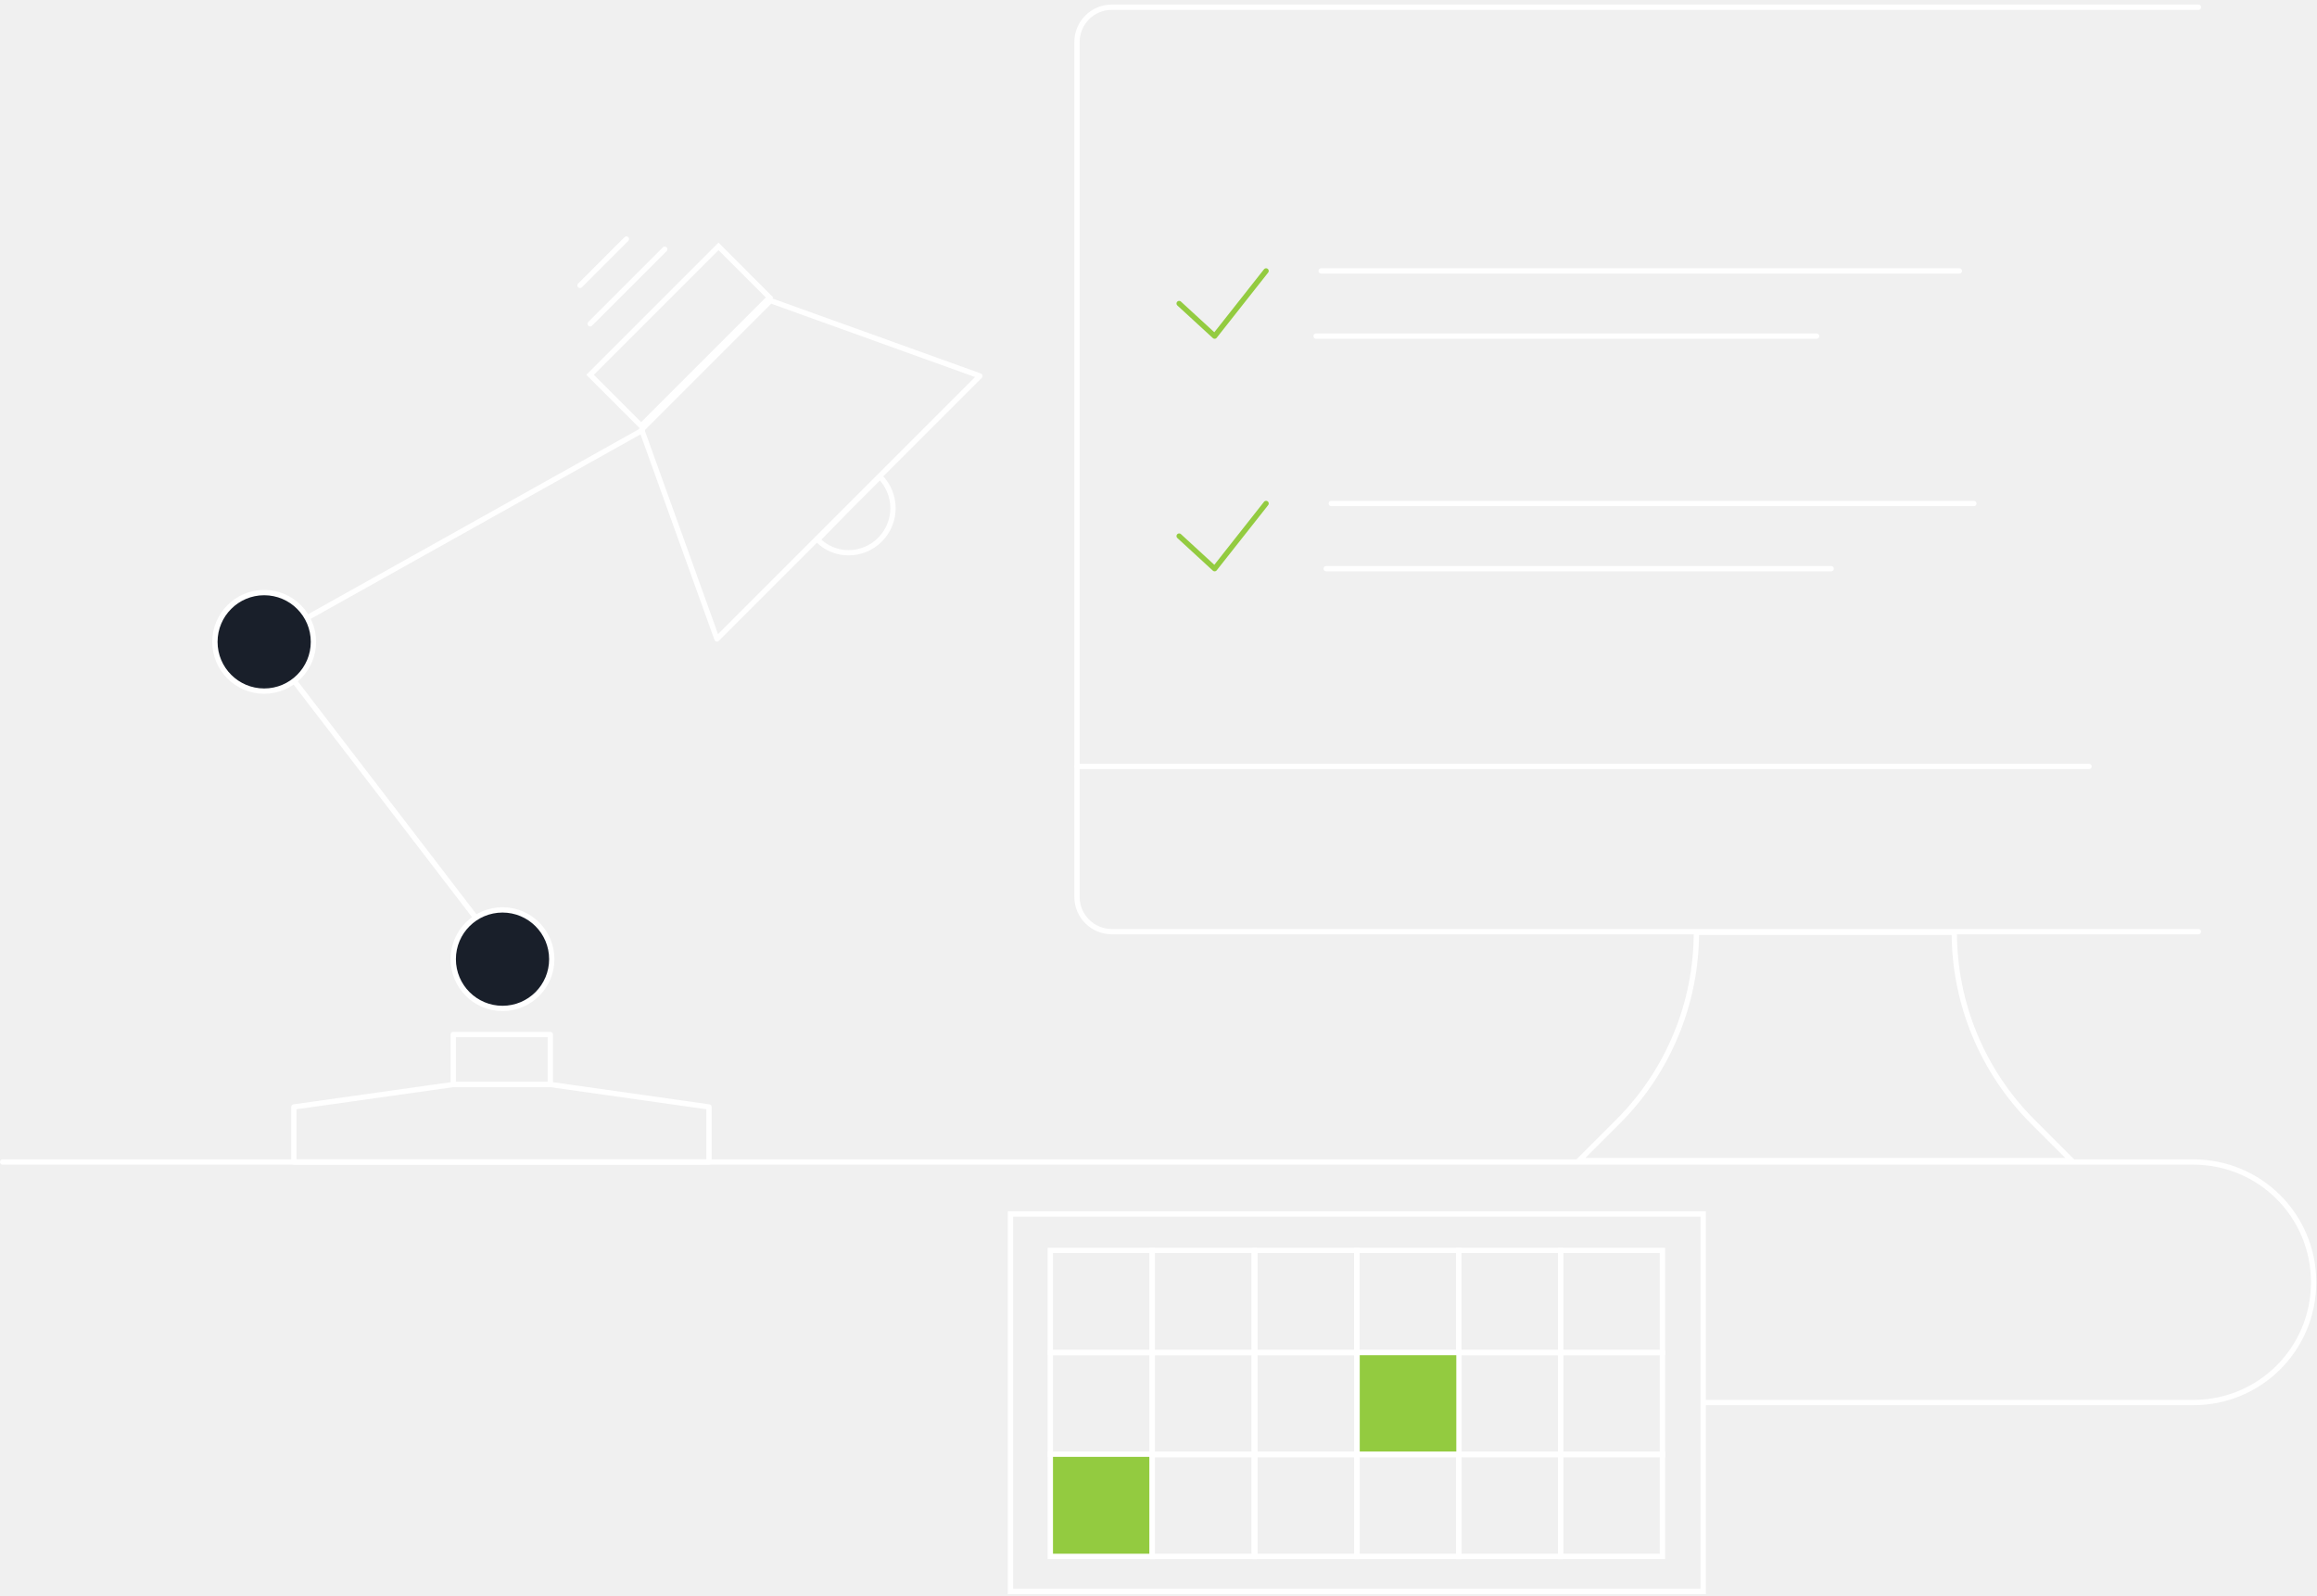
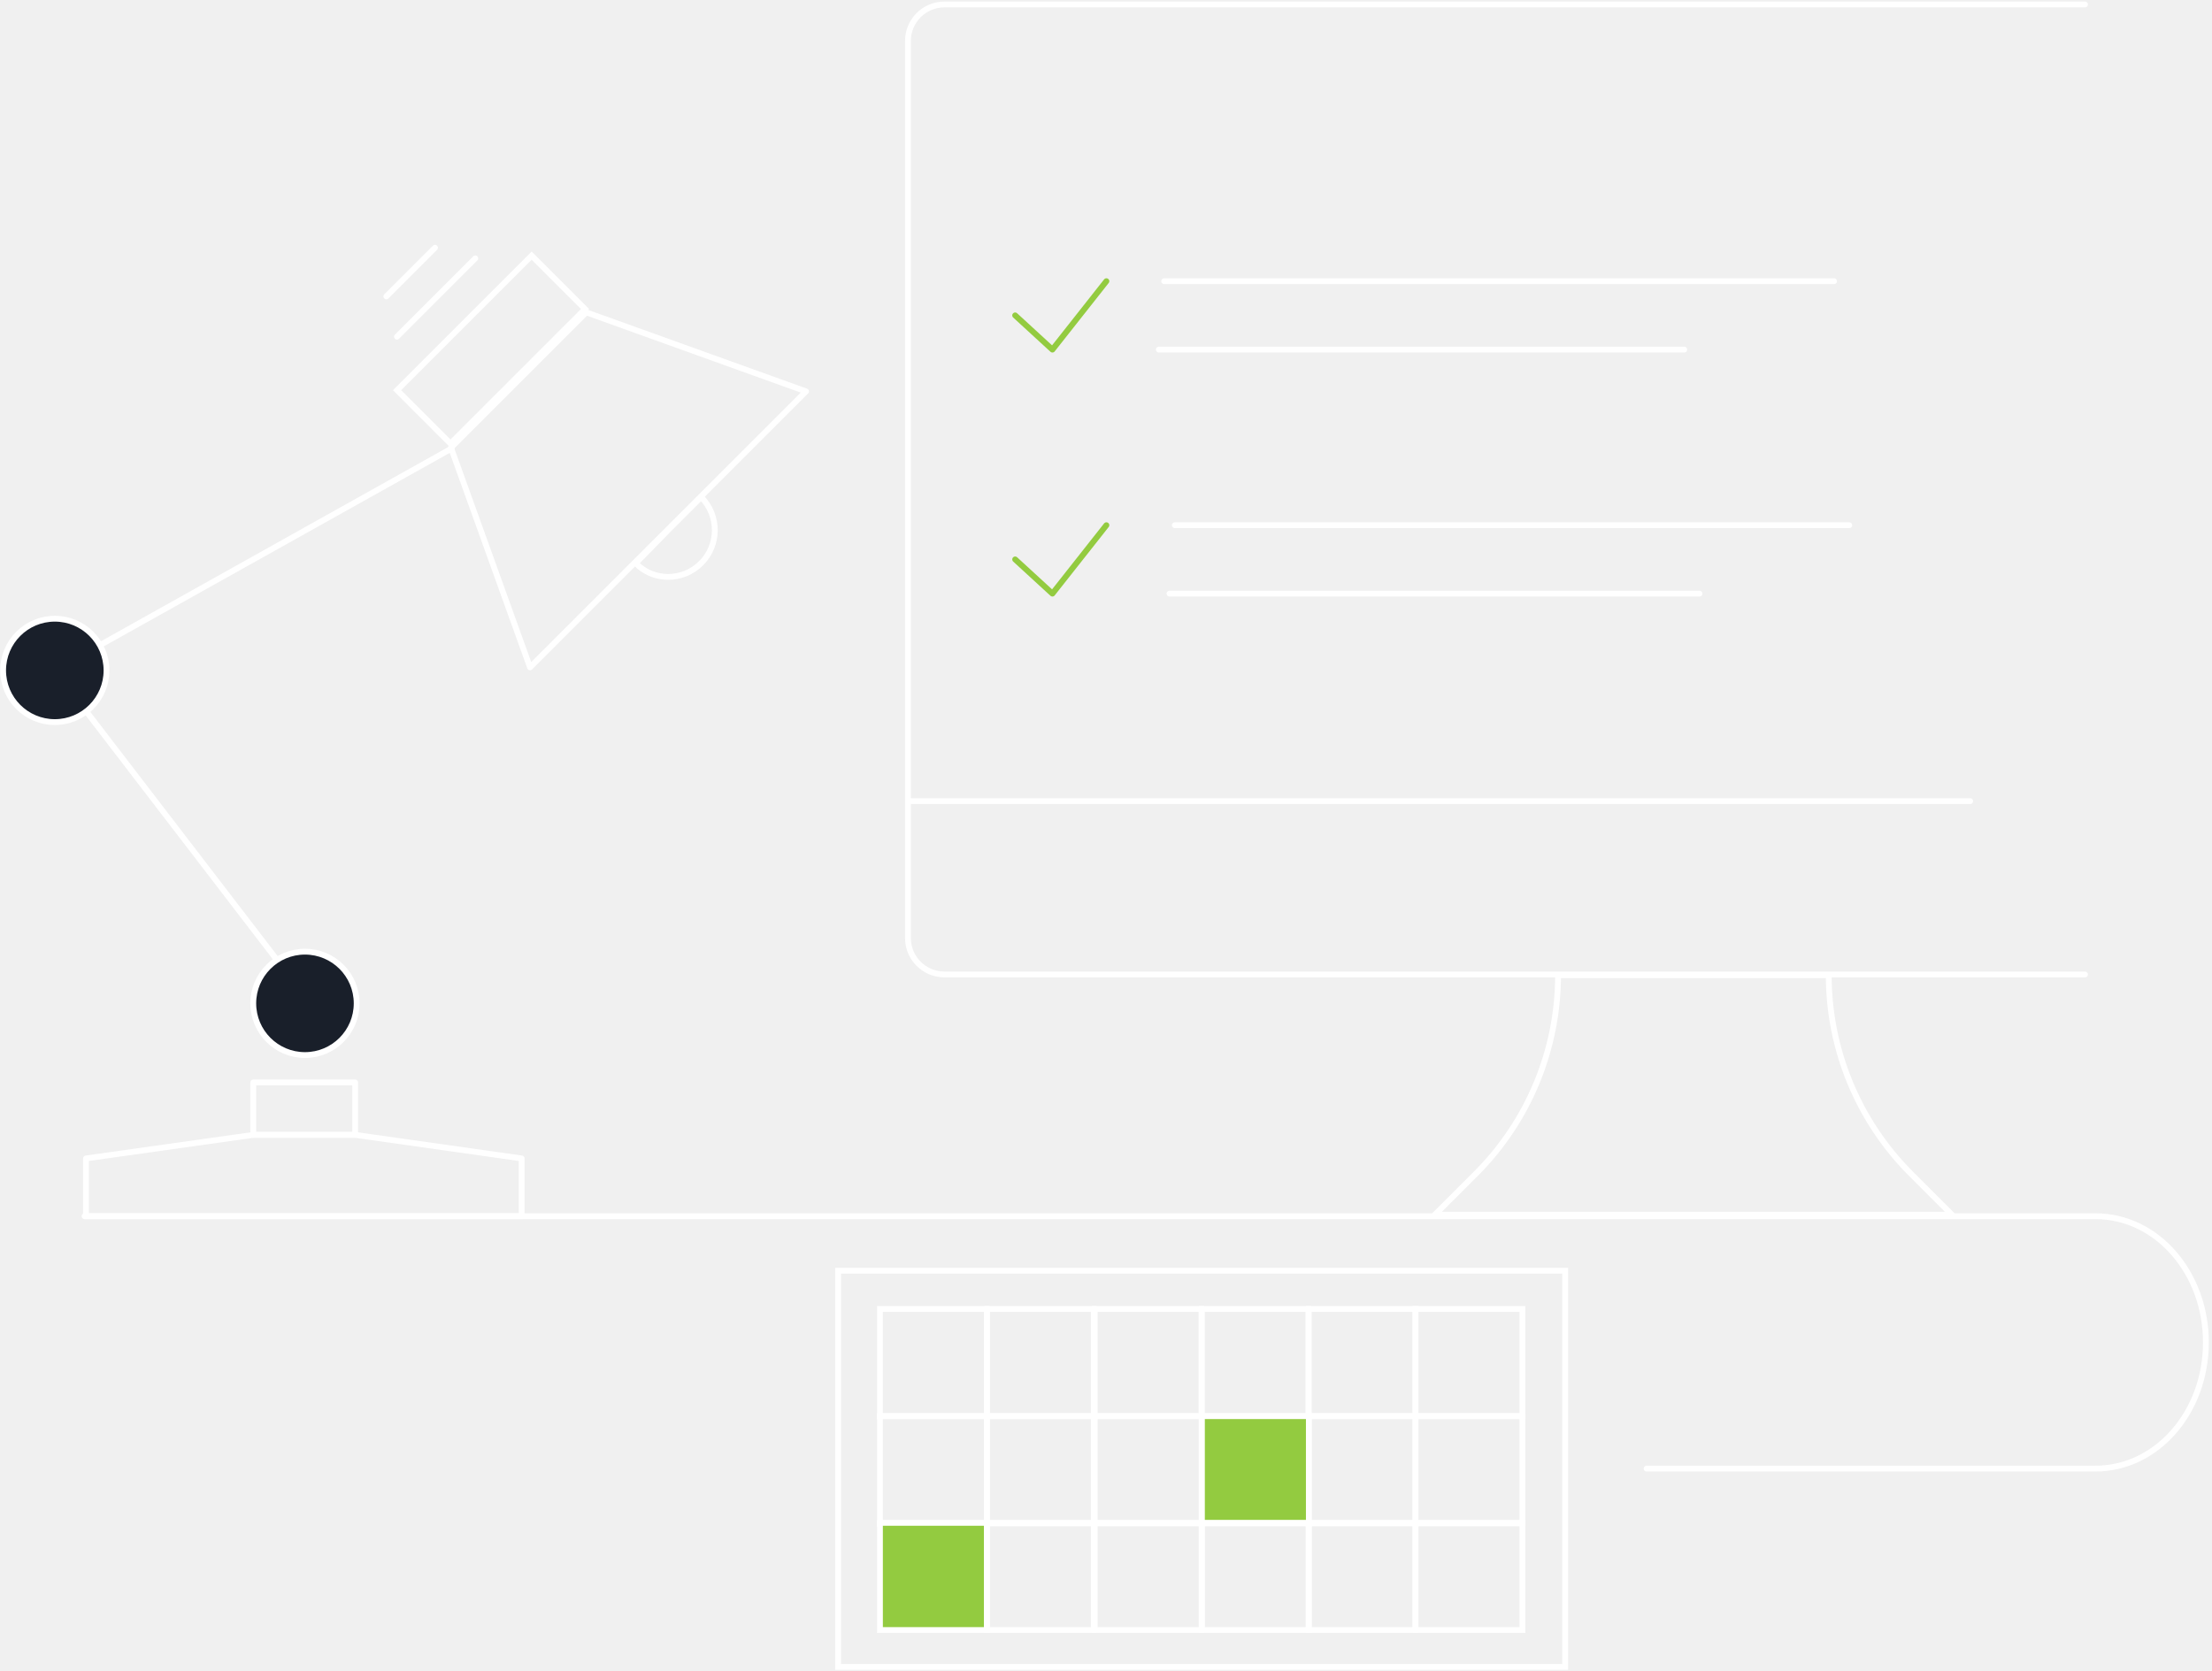
- <svg xmlns="http://www.w3.org/2000/svg" width="437" height="301" viewBox="0 0 437 301" fill="none">
-   <path d="M0.501 219.156H413.681C426.251 219.156 436.362 229.267 436.362 241.837C436.362 254.407 426.251 264.518 413.681 264.518H376.243H321.453" stroke="white" stroke-miterlimit="10" stroke-linecap="round" stroke-linejoin="round" />
-   <path d="M103.795 195.108H85.486V204.536H103.795V195.108Z" stroke="white" stroke-miterlimit="10" stroke-linecap="round" stroke-linejoin="round" />
-   <path d="M133.718 219.156H55.427V208.772L85.487 204.536H103.796L133.718 208.772V219.156Z" stroke="white" stroke-miterlimit="10" stroke-linecap="round" stroke-linejoin="round" />
-   <path d="M95.734 180.899L49.825 121.053L121.148 81.156" stroke="white" stroke-miterlimit="10" stroke-linecap="round" stroke-linejoin="round" />
-   <path d="M49.825 130.344C54.957 130.344 59.116 126.185 59.116 121.053C59.116 115.922 54.957 111.762 49.825 111.762C44.694 111.762 40.534 115.922 40.534 121.053C40.534 126.185 44.694 130.344 49.825 130.344Z" fill="#191F2A" stroke="white" stroke-miterlimit="10" stroke-linecap="round" stroke-linejoin="round" />
-   <path d="M94.777 190.19C99.909 190.19 104.068 186.03 104.068 180.899C104.068 175.767 99.909 171.608 94.777 171.608C89.646 171.608 85.486 175.767 85.486 180.899C85.486 186.03 89.646 190.19 94.777 190.19Z" fill="#191F2A" stroke="white" stroke-miterlimit="10" stroke-linecap="round" stroke-linejoin="round" />
-   <path d="M111.293 70.692L135.512 46.472L145.143 56.103L120.924 80.322L111.293 70.692Z" stroke="white" />
-   <path d="M145.332 56.699L121.011 81.019L135.221 120.506L184.819 70.908L145.332 56.699Z" stroke="white" stroke-miterlimit="10" stroke-linecap="round" stroke-linejoin="round" />
-   <path d="M160.089 95.776L165.964 89.901C169.243 93.18 169.243 98.509 165.964 101.788C162.685 105.067 157.356 105.067 154.213 101.788L160.089 95.776Z" stroke="white" stroke-miterlimit="10" stroke-linecap="round" stroke-linejoin="round" />
-   <path d="M111.31 61.071L125.383 46.998" stroke="white" stroke-miterlimit="10" stroke-linecap="round" stroke-linejoin="round" />
-   <path d="M109.397 53.829L118.142 45.085" stroke="white" stroke-miterlimit="10" stroke-linecap="round" stroke-linejoin="round" />
-   <path d="M414.637 1.362H209.687C205.997 1.362 203.128 4.368 203.128 7.92V169.148C203.128 172.837 206.134 175.706 209.687 175.706H414.637" stroke="white" stroke-miterlimit="10" stroke-linecap="round" stroke-linejoin="round" />
-   <path d="M203.128 144.554H394.005" stroke="white" stroke-miterlimit="10" stroke-linecap="round" stroke-linejoin="round" />
-   <path d="M368.591 175.843H319.949C319.949 189.233 314.621 202.077 305.193 211.504L297.815 218.883H390.726L383.347 211.504C373.92 202.077 368.591 189.233 368.591 175.843Z" stroke="white" stroke-miterlimit="10" stroke-linecap="round" stroke-linejoin="round" />
-   <path d="M251.086 94.956H372.28" stroke="white" stroke-miterlimit="10" stroke-linecap="round" stroke-linejoin="round" />
-   <path d="M250.13 107.253H345.363" stroke="white" stroke-miterlimit="10" stroke-linecap="round" stroke-linejoin="round" />
-   <path d="M222.393 101.105L229.088 107.253L238.789 94.956" stroke="#93CB40" stroke-miterlimit="10" stroke-linecap="round" stroke-linejoin="round" />
-   <path d="M249.174 51.096H369.548" stroke="white" stroke-miterlimit="10" stroke-linecap="round" stroke-linejoin="round" />
-   <path d="M248.217 63.393H342.631" stroke="white" stroke-miterlimit="10" stroke-linecap="round" stroke-linejoin="round" />
-   <path d="M222.393 57.245L229.088 63.394L238.789 51.097" stroke="#93CB40" stroke-miterlimit="10" stroke-linecap="round" stroke-linejoin="round" />
-   <path d="M321.234 228.957H190.581V300.159H321.234V228.957Z" stroke="white" stroke-miterlimit="10" stroke-linecap="round" />
-   <path d="M217.313 235.826H198.099V255.092H217.313V235.826Z" stroke="white" stroke-miterlimit="10" stroke-linecap="round" />
-   <path d="M236.526 235.826H217.313V255.092H236.526V235.826Z" stroke="white" stroke-miterlimit="10" stroke-linecap="round" />
-   <path d="M255.908 235.826H236.694V255.092H255.908V235.826Z" stroke="white" stroke-miterlimit="10" stroke-linecap="round" />
-   <path d="M275.121 235.826H255.907V255.092H275.121V235.826Z" stroke="white" stroke-miterlimit="10" stroke-linecap="round" />
-   <path d="M294.335 235.826H275.122V255.092H294.335V235.826Z" stroke="white" stroke-miterlimit="10" stroke-linecap="round" />
-   <path d="M313.548 235.826H294.334V255.092H313.548V235.826Z" stroke="white" stroke-miterlimit="10" stroke-linecap="round" />
-   <path d="M217.313 255.092H198.099V274.359H217.313V255.092Z" stroke="white" stroke-miterlimit="10" stroke-linecap="round" />
-   <path d="M217.313 274.266H198.099V293.533H217.313V274.266Z" fill="#93CB40" stroke="white" stroke-miterlimit="10" stroke-linecap="round" />
-   <path d="M236.526 255.092H217.313V274.359H236.526V255.092Z" stroke="white" stroke-miterlimit="10" stroke-linecap="round" />
-   <path d="M236.526 274.266H217.313V293.533H236.526V274.266Z" stroke="white" stroke-miterlimit="10" stroke-linecap="round" />
-   <path d="M255.908 255.092H236.694V274.359H255.908V255.092Z" stroke="white" stroke-miterlimit="10" stroke-linecap="round" />
-   <path d="M255.908 274.266H236.694V293.533H255.908V274.266Z" stroke="white" stroke-miterlimit="10" stroke-linecap="round" />
-   <path d="M294.335 255.092H275.122V274.359H294.335V255.092Z" stroke="white" stroke-miterlimit="10" stroke-linecap="round" />
-   <path d="M294.335 274.266H275.122V293.533H294.335V274.266Z" stroke="white" stroke-miterlimit="10" stroke-linecap="round" />
-   <path d="M275.168 255.092H255.954V274.359H275.168V255.092Z" fill="#93CB40" stroke="white" stroke-miterlimit="10" stroke-linecap="round" />
-   <path d="M275.168 274.266H255.954V293.533H275.168V274.266Z" stroke="white" stroke-miterlimit="10" stroke-linecap="round" />
-   <path d="M313.548 255.092H294.334V274.359H313.548V255.092Z" stroke="white" stroke-miterlimit="10" stroke-linecap="round" />
-   <path d="M313.548 274.266H294.334V293.533H313.548V274.266Z" stroke="white" stroke-miterlimit="10" stroke-linecap="round" />
+ <svg xmlns="http://www.w3.org/2000/svg" width="380" height="287" viewBox="0 0 380 287" fill="none">
+   <path d="M14.523 208.982H359.986C370.496 208.982 378.95 218.648 378.95 230.665C378.95 242.683 370.496 252.349 359.986 252.349H328.684H282.874" stroke="white" stroke-miterlimit="10" stroke-linecap="round" stroke-linejoin="round" />
+   <path d="M61.012 185.992H43.508V195.005H61.012V185.992Z" stroke="white" stroke-miterlimit="10" stroke-linecap="round" stroke-linejoin="round" />
+   <path d="M89.619 208.982H14.772V199.055L43.509 195.005H61.012L89.619 199.055V208.982Z" stroke="white" stroke-miterlimit="10" stroke-linecap="round" stroke-linejoin="round" />
+   <path d="M53.306 172.408L9.416 115.195L77.601 77.053" stroke="white" stroke-miterlimit="10" stroke-linecap="round" stroke-linejoin="round" />
+   <path d="M9.416 124.077C14.322 124.077 18.299 120.1 18.299 115.195C18.299 110.289 14.322 106.312 9.416 106.312C4.511 106.312 0.534 110.289 0.534 115.195C0.534 120.1 4.511 124.077 9.416 124.077Z" fill="#191F2A" stroke="white" stroke-miterlimit="10" stroke-linecap="round" stroke-linejoin="round" />
+   <path d="M52.391 181.29C57.297 181.29 61.273 177.313 61.273 172.408C61.273 167.502 57.297 163.525 52.391 163.525C47.485 163.525 43.508 167.502 43.508 172.408C43.508 177.313 47.485 181.29 52.391 181.29Z" fill="#191F2A" stroke="white" stroke-miterlimit="10" stroke-linecap="round" stroke-linejoin="round" />
+   <path d="M68.211 67.048L91.334 43.926L100.51 53.101L77.387 76.224L68.211 67.048Z" stroke="white" />
+   <path d="M100.721 53.671L77.471 76.922L91.055 114.672L138.472 67.256L100.721 53.671Z" stroke="white" stroke-miterlimit="10" stroke-linecap="round" stroke-linejoin="round" />
+   <path d="M114.829 91.03L120.446 85.413C123.581 88.548 123.581 93.642 120.446 96.777C117.311 99.912 112.217 99.912 109.213 96.777L114.829 91.03Z" stroke="white" stroke-miterlimit="10" stroke-linecap="round" stroke-linejoin="round" />
+   <path d="M68.197 57.851L81.651 44.397" stroke="white" stroke-miterlimit="10" stroke-linecap="round" stroke-linejoin="round" />
+   <path d="M66.368 50.928L74.728 42.568" stroke="white" stroke-miterlimit="10" stroke-linecap="round" stroke-linejoin="round" />
+   <path d="M358.181 0.768H162.246C158.719 0.768 155.976 3.642 155.976 7.038V161.174C155.976 164.701 158.85 167.444 162.246 167.444H358.181" stroke="white" stroke-miterlimit="10" stroke-linecap="round" stroke-linejoin="round" />
+   <path d="M155.976 137.662H338.456" stroke="white" stroke-miterlimit="10" stroke-linecap="round" stroke-linejoin="round" />
+   <path d="M314.16 167.574H267.658C267.658 180.375 262.564 192.654 253.551 201.667L246.497 208.721H335.321L328.268 201.667C319.255 192.654 314.16 180.375 314.16 167.574Z" stroke="white" stroke-miterlimit="10" stroke-linecap="round" stroke-linejoin="round" />
+   <path d="M201.824 90.245H317.687" stroke="white" stroke-miterlimit="10" stroke-linecap="round" stroke-linejoin="round" />
+   <path d="M200.91 102.002H291.954" stroke="white" stroke-miterlimit="10" stroke-linecap="round" stroke-linejoin="round" />
+   <path d="M174.394 96.123L180.794 102.001L190.068 90.245" stroke="#93CB40" stroke-miterlimit="10" stroke-linecap="round" stroke-linejoin="round" />
+   <path d="M199.996 48.315H315.075" stroke="white" stroke-miterlimit="10" stroke-linecap="round" stroke-linejoin="round" />
+   <path d="M199.081 60.071H289.342" stroke="white" stroke-miterlimit="10" stroke-linecap="round" stroke-linejoin="round" />
+   <path d="M174.394 54.194L180.794 60.072L190.068 48.315" stroke="#93CB40" stroke-miterlimit="10" stroke-linecap="round" stroke-linejoin="round" />
+   <path d="M268.886 218.352H143.98V286.422H268.886V218.352Z" stroke="white" stroke-miterlimit="10" stroke-linecap="round" />
+   <path d="M169.536 224.918H151.168V243.337H169.536V224.918Z" stroke="white" stroke-miterlimit="10" stroke-linecap="round" />
+   <path d="M187.905 224.918H169.536V243.337H187.905V224.918Z" stroke="white" stroke-miterlimit="10" stroke-linecap="round" />
+   <path d="M206.433 224.918H188.065V243.337H206.433V224.918Z" stroke="white" stroke-miterlimit="10" stroke-linecap="round" />
+   <path d="M224.802 224.918H206.434V243.337H224.802V224.918Z" stroke="white" stroke-miterlimit="10" stroke-linecap="round" />
+   <path d="M243.171 224.918H224.803V243.337H243.171V224.918Z" stroke="white" stroke-miterlimit="10" stroke-linecap="round" />
+   <path d="M261.538 224.918H243.17V243.337H261.538V224.918Z" stroke="white" stroke-miterlimit="10" stroke-linecap="round" />
+   <path d="M169.536 243.337H151.168V261.756H169.536V243.337Z" stroke="white" stroke-miterlimit="10" stroke-linecap="round" />
+   <path d="M169.536 261.668H151.168V280.087H169.536V261.668Z" fill="#93CB40" stroke="white" stroke-miterlimit="10" stroke-linecap="round" />
+   <path d="M187.905 243.337H169.536V261.756H187.905V243.337Z" stroke="white" stroke-miterlimit="10" stroke-linecap="round" />
+   <path d="M187.905 261.668H169.536V280.087H187.905V261.668Z" stroke="white" stroke-miterlimit="10" stroke-linecap="round" />
+   <path d="M206.433 243.337H188.065V261.756H206.433V243.337Z" stroke="white" stroke-miterlimit="10" stroke-linecap="round" />
+   <path d="M206.433 261.668H188.065V280.087H206.433V261.668Z" stroke="white" stroke-miterlimit="10" stroke-linecap="round" />
+   <path d="M243.171 243.337H224.803V261.756H243.171V243.337Z" stroke="white" stroke-miterlimit="10" stroke-linecap="round" />
+   <path d="M243.171 261.668H224.803V280.087H243.171V261.668Z" stroke="white" stroke-miterlimit="10" stroke-linecap="round" />
+   <path d="M224.847 243.337H206.479V261.756H224.847V243.337Z" fill="#93CB40" stroke="white" stroke-miterlimit="10" stroke-linecap="round" />
+   <path d="M224.847 261.668H206.479V280.087H224.847V261.668Z" stroke="white" stroke-miterlimit="10" stroke-linecap="round" />
+   <path d="M261.538 243.337H243.17V261.756H261.538V243.337Z" stroke="white" stroke-miterlimit="10" stroke-linecap="round" />
+   <path d="M261.538 261.668H243.17V280.087H261.538V261.668Z" stroke="white" stroke-miterlimit="10" stroke-linecap="round" />
</svg>
